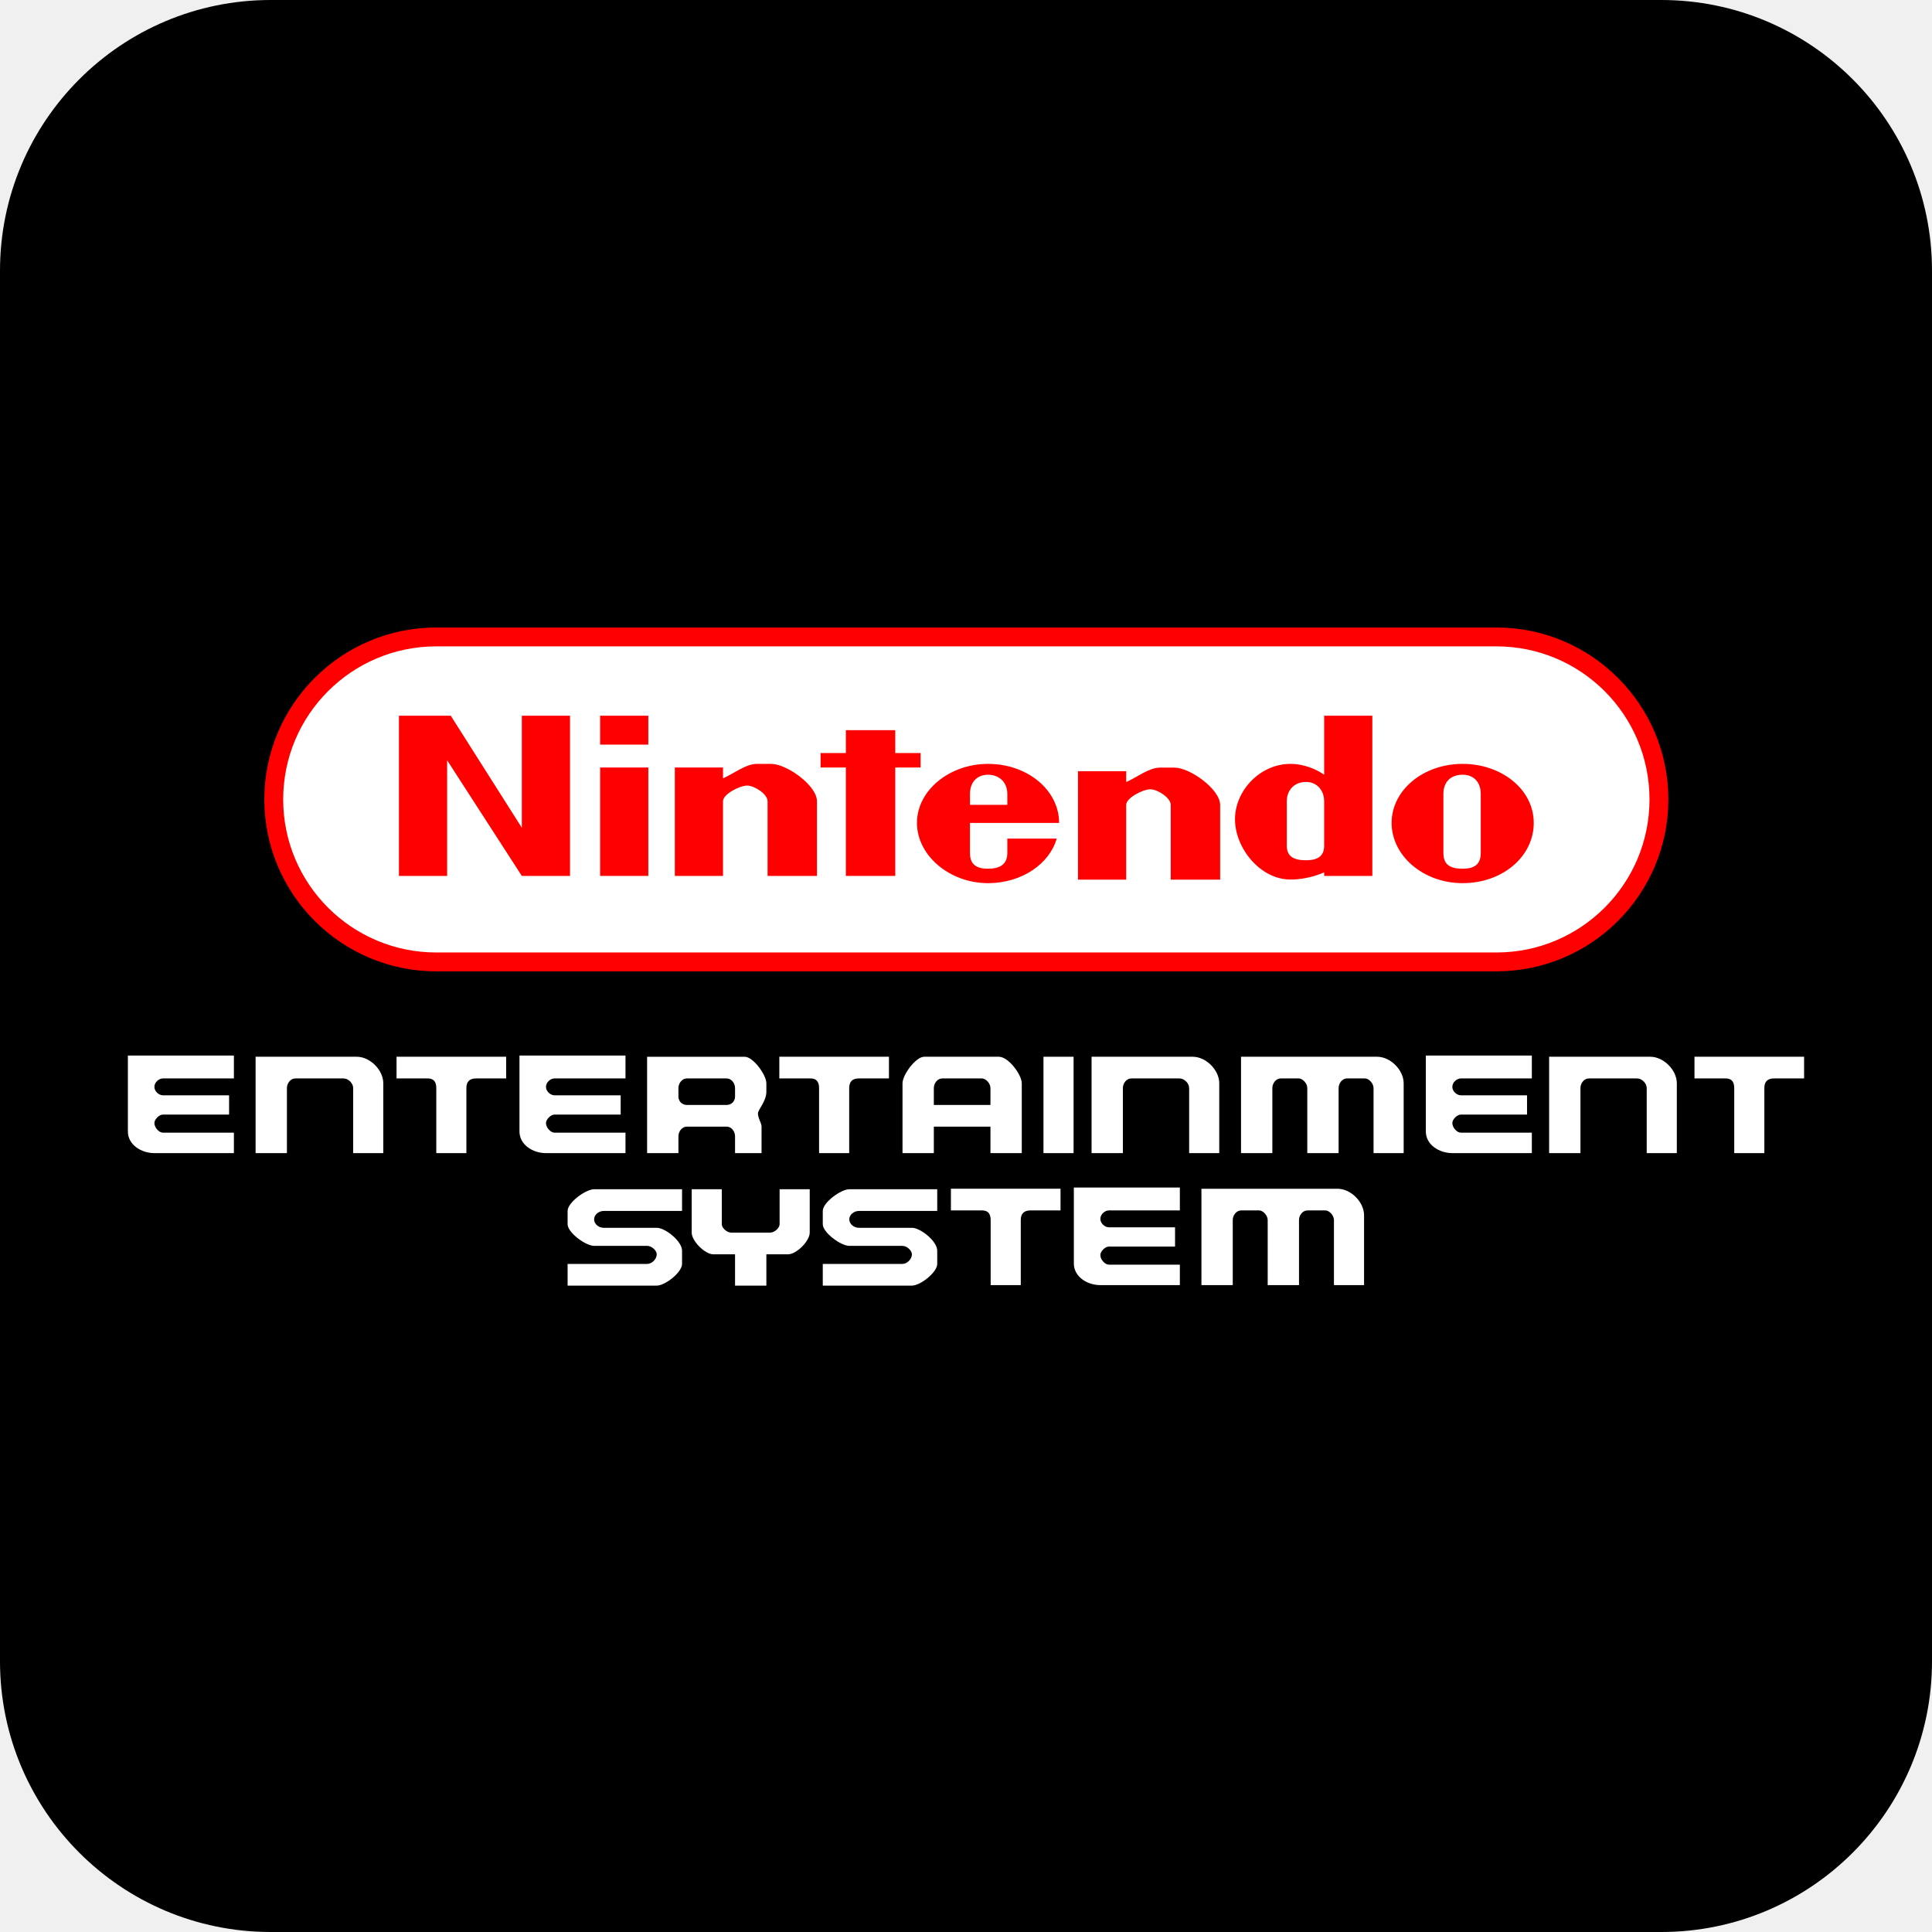
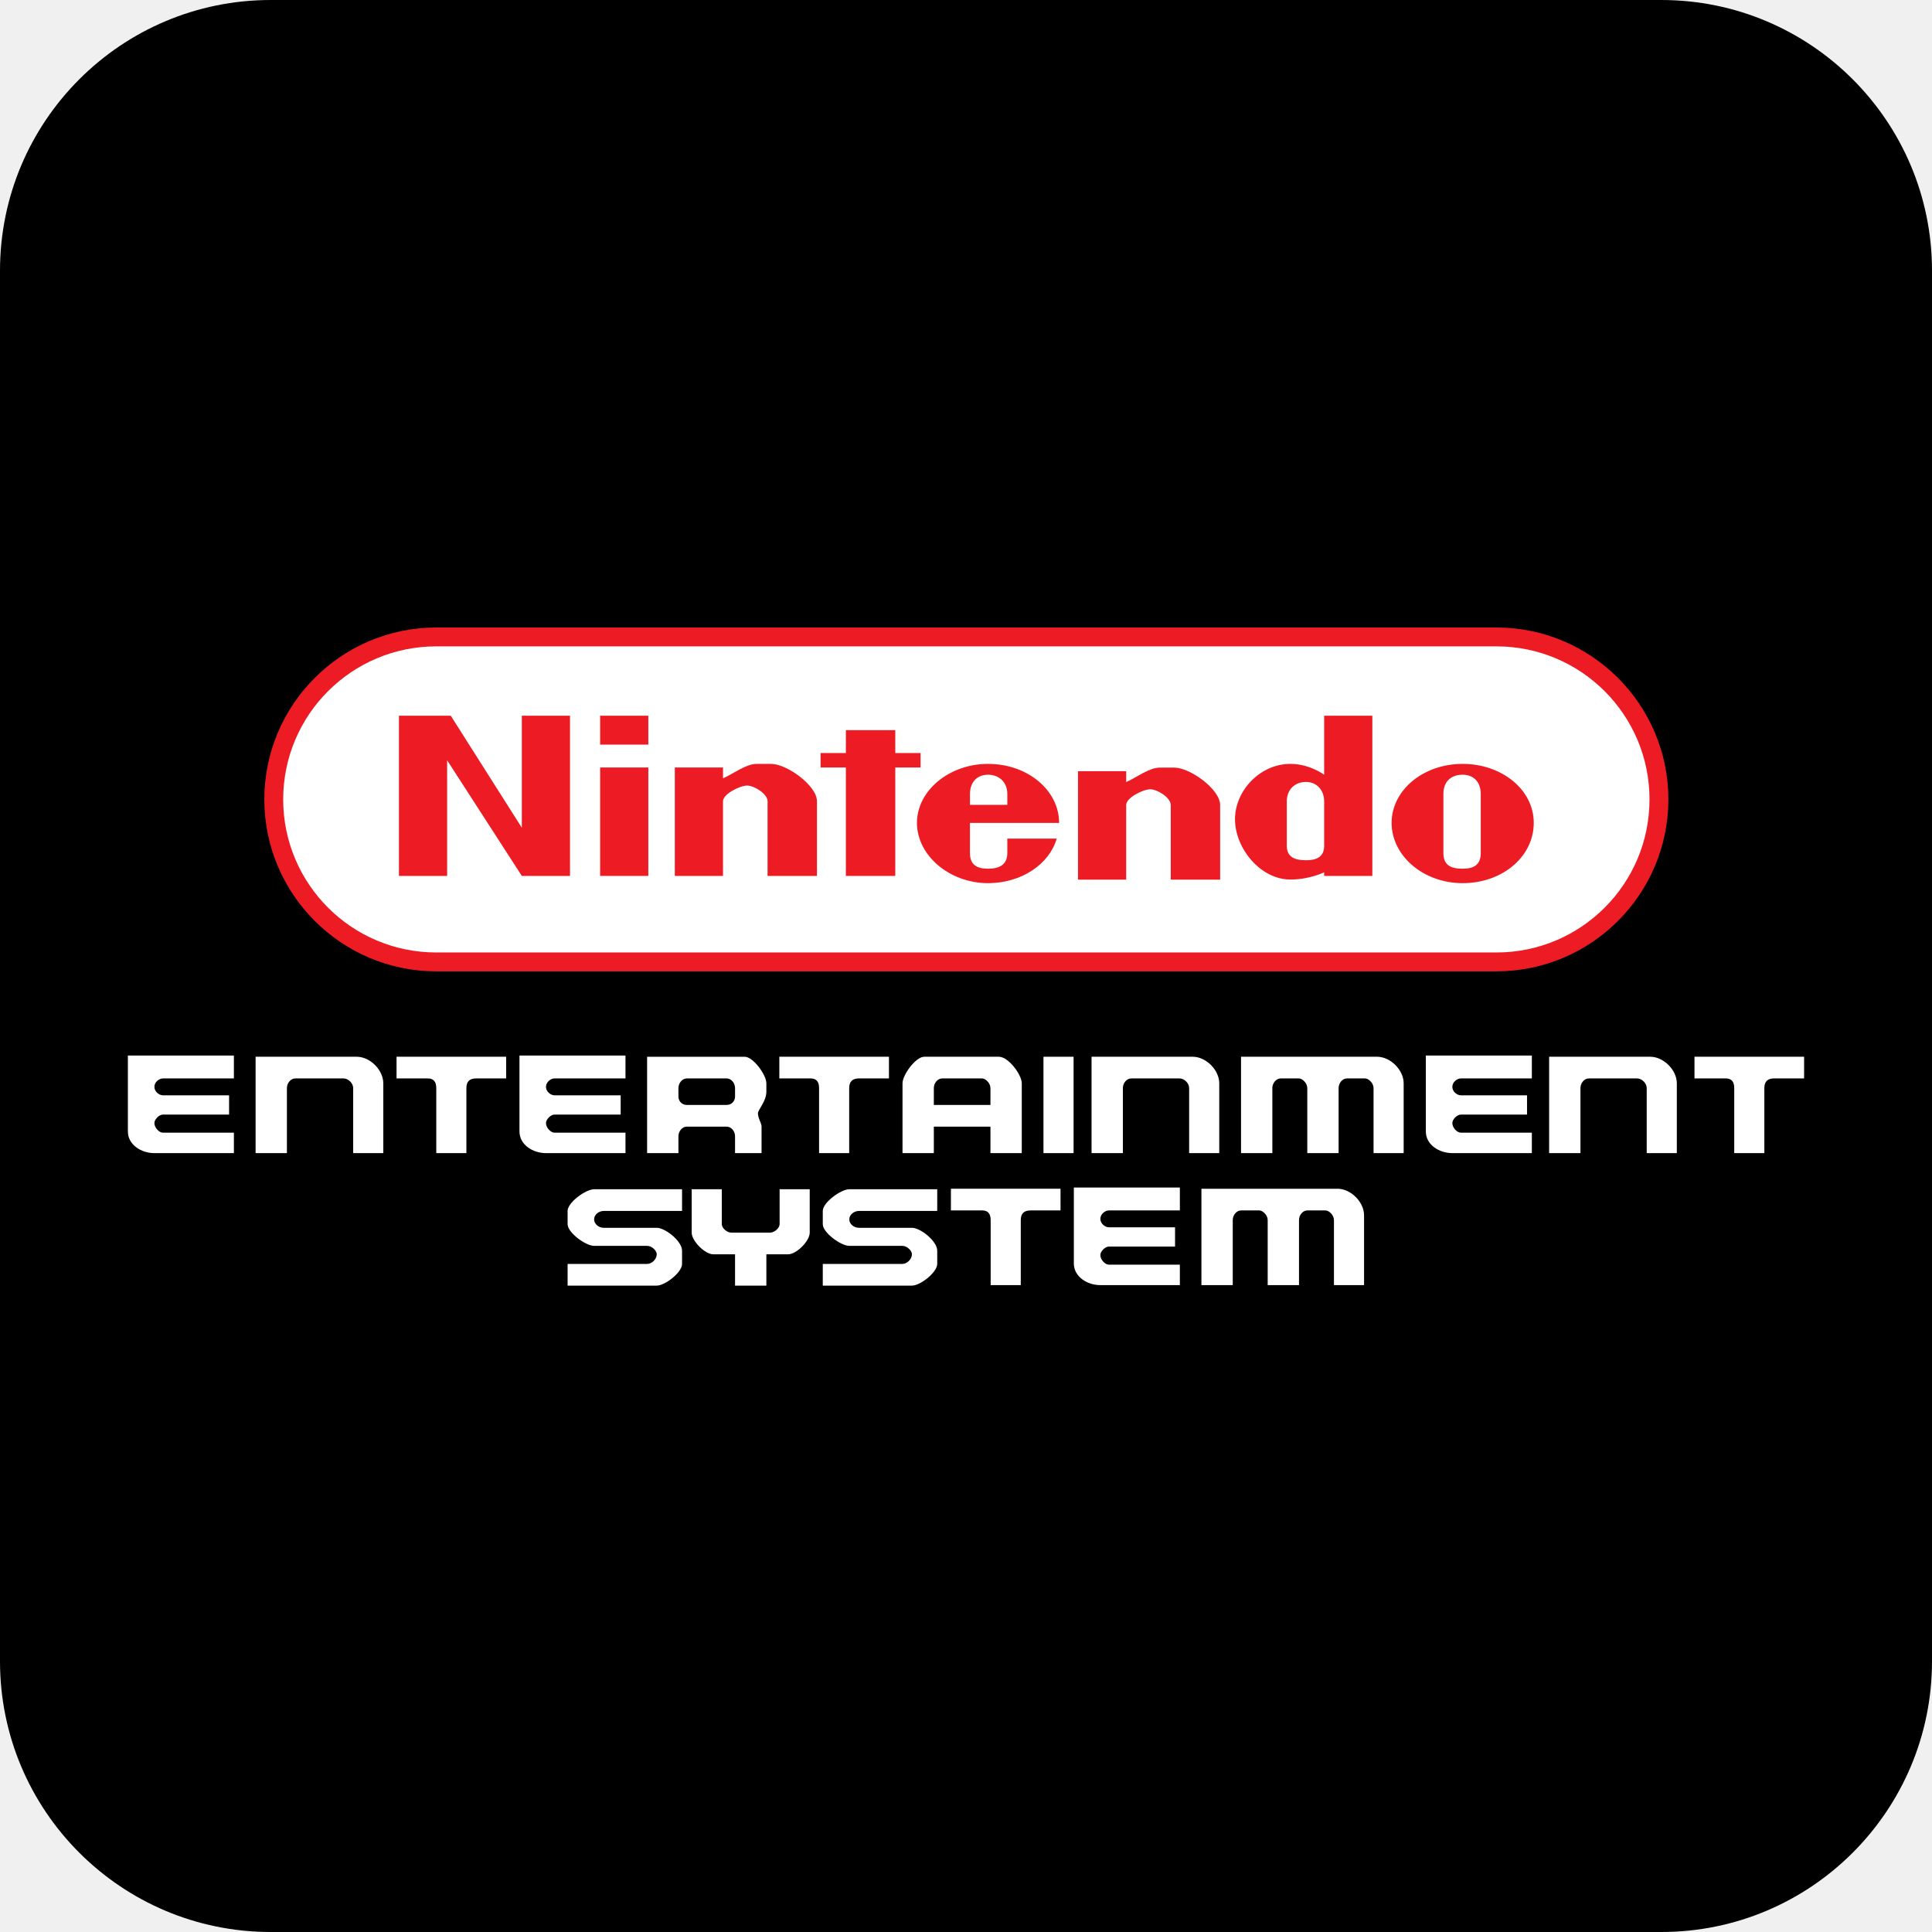
<svg xmlns="http://www.w3.org/2000/svg" id="Arcade" viewBox="0 0 1024 1024">
  <defs>
    <style>
      .cls-1 {
-         fill: #000;
+         fill: #000000;
      }

      .cls-1, .cls-2, .cls-3 {
        stroke-width: 0px;
      }

      .cls-2 {
-         fill: red;
+         fill: #ed1c24;
      }

      .cls-3 {
        fill: #fff;
      }
    </style>
  </defs>
  <rect class="cls-1" x="0" y="0" width="1024" height="1024" rx="143.49" ry="143.49" />
  <g>
    <g>
      <path class="cls-3" d="M231.22,509.83c-47.49,0-86.12-38.63-86.12-86.12s38.63-86.12,86.12-86.12h561.93c47.49,0,86.12,38.63,86.12,86.12s-38.63,86.12-86.12,86.12H231.22Z" />
      <path class="cls-2" d="M793.15,342.59c44.8,0,81.12,36.32,81.12,81.12s-36.32,81.12-81.12,81.12H231.22c-44.8,0-81.12-36.32-81.12-81.12s36.32-81.12,81.12-81.12h561.93M793.15,332.59H231.22c-50.25,0-91.12,40.88-91.12,91.12s40.88,91.12,91.12,91.12h561.93c50.25,0,91.12-40.88,91.12-91.12s-40.88-91.12-91.12-91.12h0Z" />
    </g>
    <g>
      <path class="cls-2" d="M302.12,464.26v-84.92h-25.54v59.38l-37.67-59.38h-27.46v84.92h25.54v-61.3l39.59,61.3h25.54Z" />
      <path class="cls-2" d="M343.62,464.26v-57.47h-25.54v57.47h25.54Z" />
      <path class="cls-2" d="M343.62,394.66v-15.32h-25.54v15.32h25.54Z" />
      <path id="_3162" data-name="3162" class="cls-2" d="M433.01,464.26v-39.59c0-8.3-15.96-19.79-24.26-19.79h-7.66c-5.75,0-12.13,5.11-17.88,7.66v-5.75h-25.54v57.47h25.54v-39.59c0-3.83,8.94-8.3,12.77-8.3s10.85,4.47,10.85,8.3v39.59h26.18Z" />
      <path id="_3162-2" data-name="3162" class="cls-2" d="M646.7,466.23v-39.59c0-8.3-15.96-19.79-24.26-19.79h-7.66c-5.75,0-12.13,5.11-17.88,7.66v-5.75h-25.54v57.47h25.54v-39.59c0-3.83,8.94-8.3,12.77-8.3s10.85,4.47,10.85,8.3v39.59h26.18Z" />
      <path class="cls-2" d="M474.52,464.26v-57.47h13.41v-7.66h-13.41v-12.13h-26.18v12.13h-13.41v7.66h13.41v57.47h26.18Z" />
      <path class="cls-2" d="M523.68,404.87c-20.43,0-37.67,14.05-37.67,31.29s17.24,31.93,37.67,31.93c17.88,0,32.56-10.22,36.4-23.62h-26.18v7.66c0,6.39-4.47,8.3-10.22,8.3s-9.58-1.92-9.58-8.3v-15.96h47.25c0-17.24-16.6-31.29-37.67-31.29ZM523.68,410.62c5.75,0,10.22,3.83,10.22,10.22v5.75h-19.79v-5.75c0-6.39,3.83-10.22,9.58-10.22Z" />
      <path class="cls-2" d="M775.25,404.87c-21.07,0-37.67,14.05-37.67,31.29s16.6,31.93,37.67,31.93,37.67-14.05,37.67-31.93-17.24-31.29-37.67-31.29ZM775.25,410.62c5.75,0,9.58,3.83,9.58,10.22v31.29c0,6.39-3.83,8.3-9.58,8.3-6.39,0-10.22-1.92-10.22-8.3v-31.29c0-6.39,3.83-10.22,10.22-10.22Z" />
      <path class="cls-2" d="M701.83,379.33v31.29s-7.66-5.75-17.88-5.75c-15.96,0-29.37,14.05-29.37,29.37s13.41,31.93,29.37,31.93c10.22,0,17.88-3.83,17.88-3.83v1.92h25.54v-84.92h-25.54ZM692.25,414.45c5.75,0,9.58,4.47,9.58,10.22v23.62c0,5.75-3.83,7.66-9.58,7.66-6.39,0-10.22-1.92-10.22-7.66v-23.62c0-5.75,3.83-10.22,10.22-10.22Z" />
    </g>
    <g>
      <path id="_2399" data-name="2399" class="cls-3" d="M203.15,611.18v-37.03c0-7.02-7.02-14.05-14.05-14.05h-53.63v51.08h16.6v-34.48c0-2.55,1.92-5.11,4.47-5.11h25.54c2.55,0,5.11,2.55,5.11,5.11v34.48h15.96Z" />
      <g id="use3171">
        <path id="_2399-2" data-name="2399" class="cls-3" d="M646.23,611.18v-37.03c0-7.02-7.02-14.05-14.05-14.05h-53.63v51.08h16.6v-34.48c0-2.55,1.92-5.11,4.47-5.11h25.54c2.55,0,5.11,2.55,5.11,5.11v34.48h15.96Z" />
      </g>
      <g id="use3171-2" data-name="use3171">
        <path id="_2399-3" data-name="2399" class="cls-3" d="M888.75,611.18v-37.03c0-7.02-7.02-14.05-14.05-14.05h-53.63v51.08h16.6v-34.48c0-2.55,1.92-5.11,4.47-5.11h25.54c2.55,0,5.11,2.55,5.11,5.11v34.48h15.96Z" />
      </g>
      <path id="_3177" data-name="3177" class="cls-3" d="M743.97,611.18v-37.03c0-7.02-7.02-14.05-14.05-14.05h-72.15v51.08h16.6v-34.48c0-2.55,1.92-5.11,4.47-5.11h9.58c1.92,0,4.47,2.55,4.47,5.11v34.48h16.6v-34.48c0-2.55,1.92-5.11,4.47-5.11h9.58c1.92,0,4.47,2.55,4.47,5.11v34.48h15.96Z" />
      <path id="_3181" data-name="3181" class="cls-3" d="M123.97,611.18h-42.14c-7.02,0-14.05-4.47-14.05-11.49v-40.23h56.19v12.13h-37.67c-1.92,0-4.47,1.92-4.47,4.47s2.55,4.47,4.47,4.47h35.12v10.22h-35.12c-1.92,0-4.47,2.55-4.47,4.47,0,2.55,2.55,5.11,4.47,5.11h37.67v10.85Z" />
      <path id="_3181-2" data-name="3181" class="cls-3" d="M331.52,611.18h-42.14c-7.02,0-14.05-4.47-14.05-11.49v-40.23h56.19v12.13h-37.67c-1.92,0-4.47,1.92-4.47,4.47s2.55,4.47,4.47,4.47h35.12v10.22h-35.12c-1.92,0-4.47,2.55-4.47,4.47,0,2.55,2.55,5.11,4.47,5.11h37.67v10.85Z" />
      <path id="_3181-3" data-name="3181" class="cls-3" d="M811.91,611.18h-42.14c-7.02,0-14.05-4.47-14.05-11.49v-40.23h56.19v12.13h-37.67c-1.92,0-4.47,1.92-4.47,4.47s2.55,4.47,4.47,4.47h35.12v10.22h-35.12c-1.92,0-4.47,2.55-4.47,4.47,0,2.55,2.55,5.11,4.47,5.11h37.67v10.85Z" />
      <path id="_2391" data-name="2391" class="cls-3" d="M210.17,560.1v11.49h16.6q4.47,0,4.47,5.11v34.48h15.96v-34.48q0-5.11,5.11-5.11h15.96v-11.49h-58.1Z" />
      <path id="_2391-2" data-name="2391" class="cls-3" d="M413.06,560.1v11.49h16.6q4.47,0,4.47,5.11v34.48h15.96v-34.48q0-5.11,5.11-5.11h15.96v-11.49h-58.1Z" />
      <path id="_2391-3" data-name="2391" class="cls-3" d="M898.11,560.1v11.49h16.6q4.47,0,4.47,5.11v34.48h15.96v-34.48q0-5.11,5.11-5.11h15.96v-11.49h-58.1Z" />
      <path class="cls-3" d="M342.98,560.1v51.08h16.6v-8.94c0-2.55,1.92-5.11,4.47-5.11h21.07c2.55,0,4.47,2.55,4.47,5.11v8.94h14.05v-14.05c0-1.92-1.92-4.47-1.92-7.02,0-1.92,4.47-6.39,4.47-11.49v-4.47c0-4.47-7.02-14.05-11.49-14.05h-51.72ZM364.05,571.59h21.07c2.55,0,4.47,2.55,4.47,5.11v4.47c0,2.55-1.92,4.47-4.47,4.47h-21.07c-2.55,0-4.47-1.92-4.47-4.47v-4.47c0-2.55,1.92-5.11,4.47-5.11Z" />
      <path class="cls-3" d="M489.84,560.1c-4.47,0-11.49,9.58-11.49,14.05v37.03h16.6v-14.05h30.01v14.05h16.6v-37.03c0-4.47-7.02-14.05-12.13-14.05h-39.59ZM499.42,571.59h21.07c1.92,0,4.47,2.55,4.47,5.11v8.94h-30.01v-8.94c0-2.55,1.92-5.11,4.47-5.11Z" />
      <path class="cls-3" d="M569.02,611.18v-51.08h-15.96v51.08h15.96Z" />
      <path id="_3177-2" data-name="3177" class="cls-3" d="M722.98,681.14v-37.03c0-7.02-7.02-14.05-14.05-14.05h-72.15v51.08h16.6v-34.48c0-2.55,1.92-5.11,4.47-5.11h9.58c1.92,0,4.47,2.55,4.47,5.11v34.48h16.6v-34.48c0-2.55,1.92-5.11,4.47-5.11h9.58c1.92,0,4.47,2.55,4.47,5.11v34.48h15.96Z" />
      <path id="_3181-4" data-name="3181" class="cls-3" d="M625.35,681.14h-42.14c-7.02,0-14.05-4.47-14.05-11.49v-40.23h56.19v12.13h-37.67c-1.92,0-4.47,1.92-4.47,4.47s2.55,4.47,4.47,4.47h35.12v10.22h-35.12c-1.92,0-4.47,2.55-4.47,4.47,0,2.55,2.55,5.11,4.47,5.11h37.67v10.85Z" />
      <path id="_2391-4" data-name="2391" class="cls-3" d="M504,630.06v11.49h16.6q4.47,0,4.47,5.11v34.48h15.96v-34.48q0-5.11,5.11-5.11h15.96v-11.49h-58.1Z" />
      <path id="_3187" data-name="3187" class="cls-3" d="M314.89,630.33c-4.47,0-14.05,7.02-14.05,11.49v7.02c0,4.47,9.58,11.49,14.05,11.49h28.09c2.55,0,5.11,2.55,5.11,4.47,0,2.55-2.55,5.11-5.11,5.11h-42.14v11.49h47.25c4.47,0,13.41-7.02,13.41-11.49v-7.02c0-5.11-8.94-12.13-13.41-12.13h-28.09c-2.55,0-5.11-1.92-5.11-4.47s2.55-4.47,5.11-4.47h41.5v-11.49h-46.61Z" />
      <path id="_3187-2" data-name="3187" class="cls-3" d="M450.14,630.33c-4.47,0-14.05,7.02-14.05,11.49v7.02c0,4.47,9.58,11.49,14.05,11.49h28.09c2.55,0,5.11,2.55,5.11,4.47,0,2.55-2.55,5.11-5.11,5.11h-42.14v11.49h47.25c4.47,0,13.41-7.02,13.41-11.49v-7.02c0-5.11-8.94-12.13-13.41-12.13h-28.09c-2.55,0-5.11-1.92-5.11-4.47s2.55-4.47,5.11-4.47h41.5v-11.49h-46.61Z" />
      <path class="cls-3" d="M366.61,630.33v22.99c0,4.47,7.02,11.49,11.49,11.49h11.49v16.6h16.6v-16.6h11.49c4.47,0,11.49-7.02,11.49-11.49v-22.99h-15.96v18.52c0,1.92-2.55,4.47-5.11,4.47h-20.43c-2.55,0-5.11-2.55-5.11-4.47v-18.52h-15.96Z" />
    </g>
  </g>
</svg>
